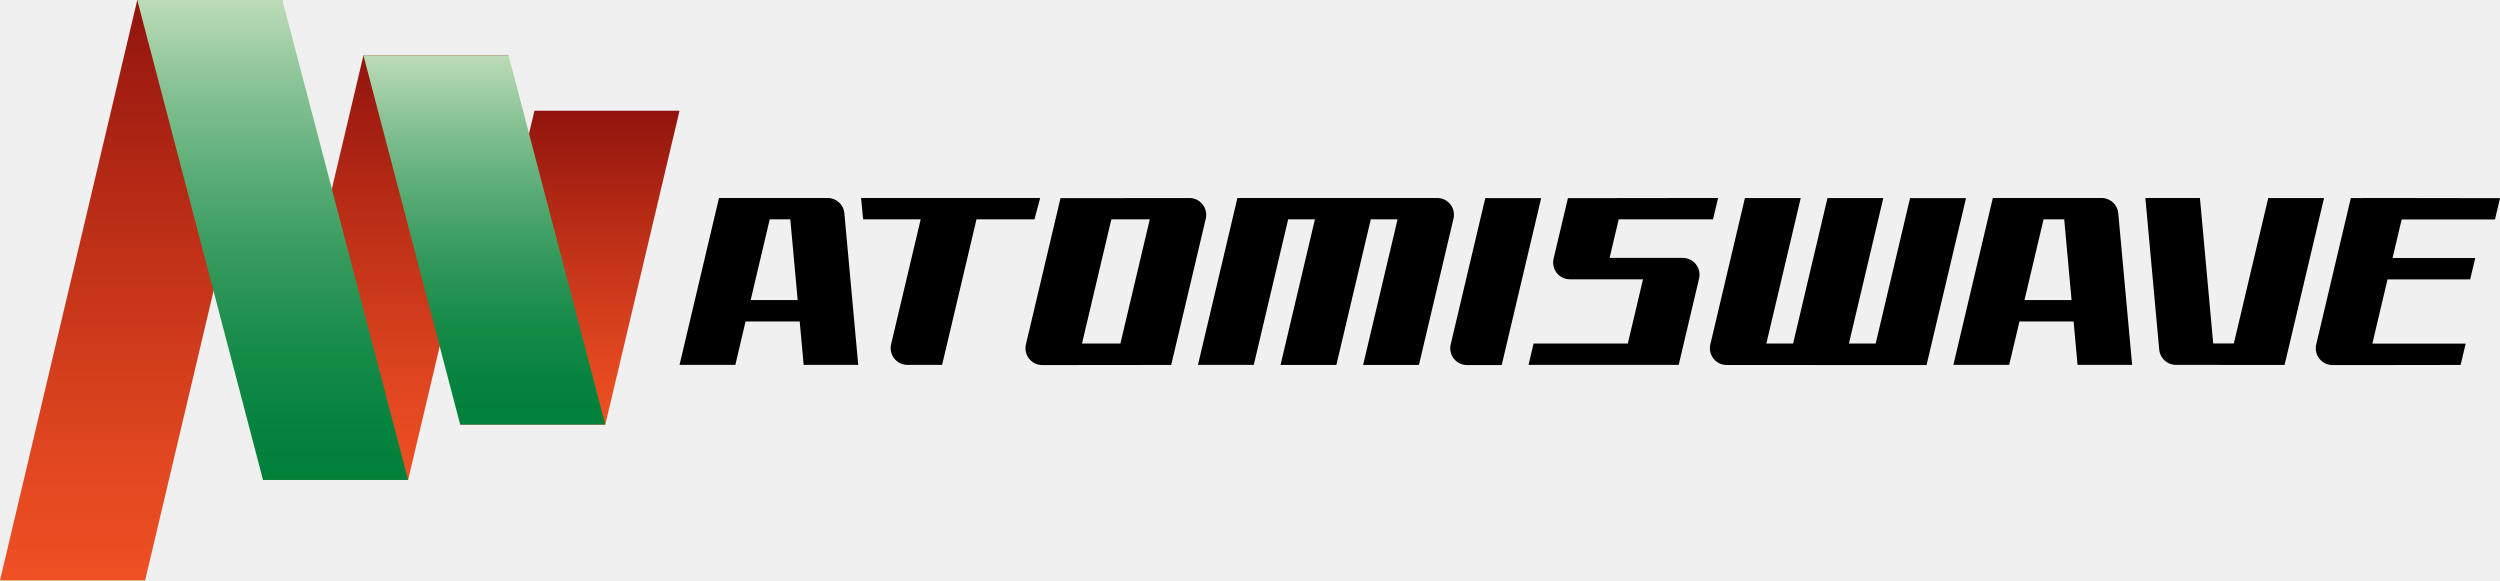
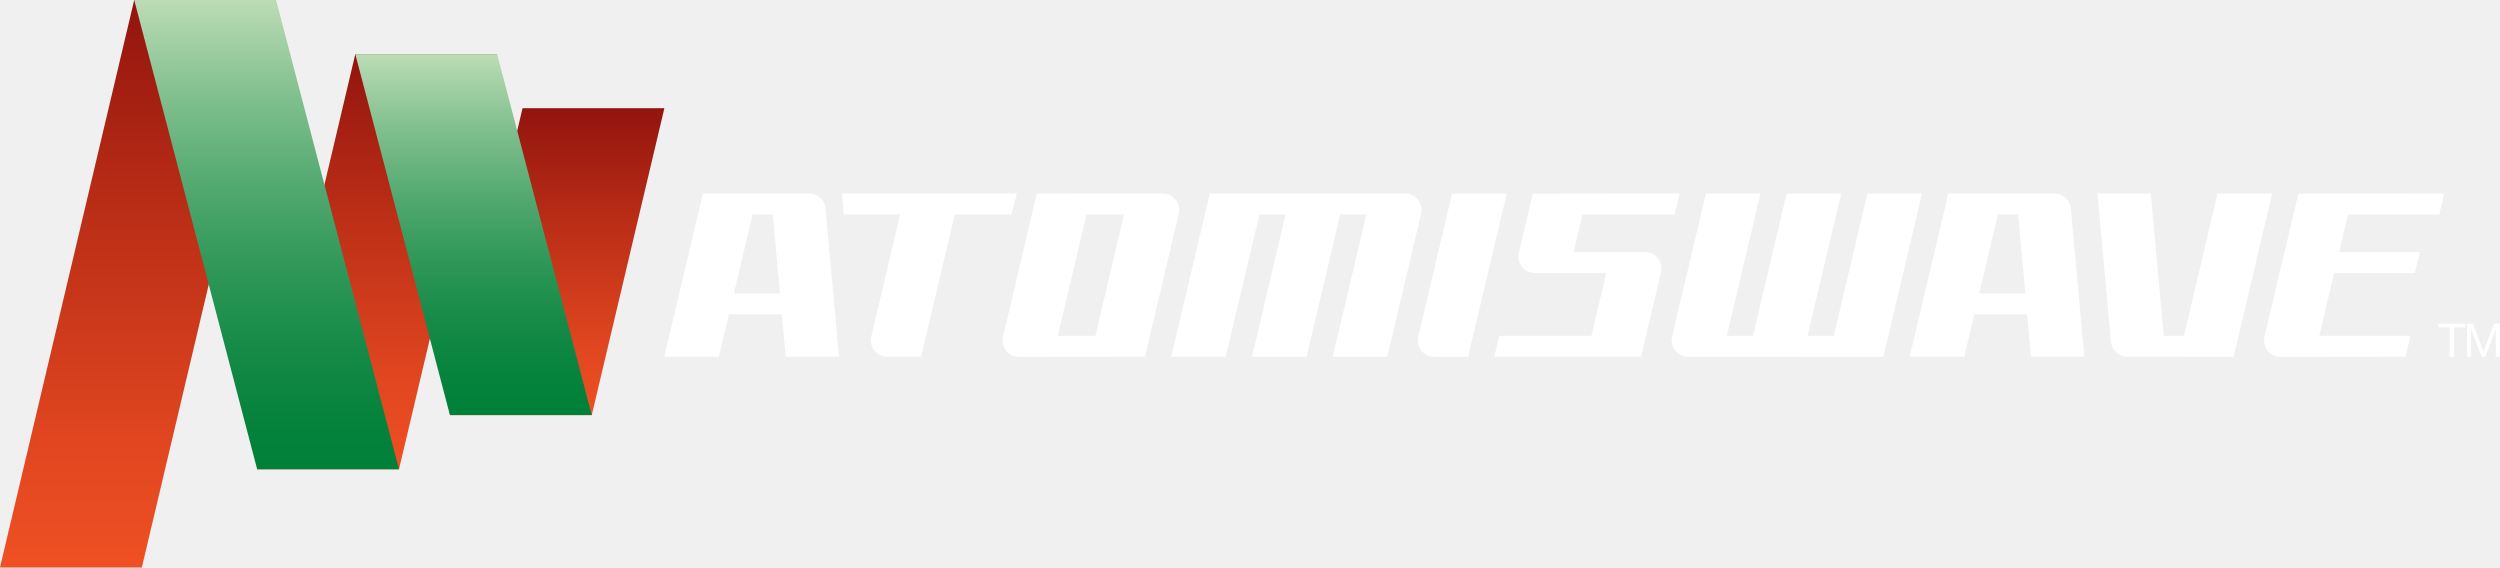
- <svg xmlns="http://www.w3.org/2000/svg" version="1.1" id="Layer_1" x="0px" y="0px" viewBox="0 0 3839 891.3" style="enable-background:new 0 0 3839 891.3;" xml:space="preserve">
+ <svg xmlns="http://www.w3.org/2000/svg" version="1.1" id="Layer_1" x="0px" y="0px" viewBox="0 0 3839 871.4" style="enable-background:new 0 0 3839 871.4;" xml:space="preserve">
  <style type="text/css">
	.st0{fill:#FFFFFF;}
	.st1{fill:url(#SVGID_1_);}
	.st2{fill:url(#SVGID_2_);}
	.st3{fill:url(#SVGID_3_);}
	.st4{fill:url(#SVGID_4_);}
	.st5{fill:url(#SVGID_5_);}
	.st6{fill:url(#SVGID_6_);}
	.st7{fill:url(#SVGID_7_);}
	.st8{fill:url(#SVGID_8_);}
	.st9{fill:url(#SVGID_9_);}
	.st10{fill:url(#SVGID_10_);}
	.st11{fill:url(#SVGID_11_);}
	.st12{fill:url(#SVGID_12_);}
	.st13{fill:url(#SVGID_13_);}
	.st14{fill:url(#SVGID_14_);}
	.st15{fill:url(#SVGID_15_);}
	.st16{fill:url(#SVGID_16_);}
	.st17{fill:url(#SVGID_17_);}
	.st18{fill:url(#SVGID_18_);}
	.st19{fill:url(#SVGID_19_);}
	.st20{fill:url(#SVGID_20_);}
	.st21{fill:url(#SVGID_21_);}
	.st22{fill:url(#SVGID_22_);}
	.st23{fill:url(#SVGID_23_);}
	.st24{fill:url(#SVGID_24_);}
	.st25{fill:url(#SVGID_25_);}
	.st26{fill:url(#SVGID_26_);}
	.st27{fill:url(#SVGID_27_);}
	.st28{fill:url(#SVGID_28_);}
	.st29{fill:url(#SVGID_29_);}
	.st30{fill:url(#SVGID_30_);}
	.st31{fill:url(#SVGID_31_);}
	.st32{fill:url(#SVGID_32_);}
	.st33{fill:url(#SVGID_33_);}
	.st34{fill:url(#SVGID_34_);}
	.st35{fill:url(#SVGID_35_);}
	.st36{fill:url(#SVGID_36_);}
	.st37{fill:url(#SVGID_37_);}
	.st38{fill:url(#SVGID_38_);}
	.st39{fill:url(#SVGID_39_);}
	.st40{fill:url(#SVGID_40_);}
	.st41{fill:url(#SVGID_41_);}
	.st42{fill:url(#SVGID_42_);}
	.st43{fill:url(#SVGID_43_);}
	.st44{fill:url(#SVGID_44_);}
	.st45{fill:url(#SVGID_45_);}
	.st46{fill:url(#SVGID_46_);}
	.st47{fill:url(#SVGID_47_);}
	.st48{fill:url(#SVGID_48_);}
	.st49{fill:url(#SVGID_49_);}
	.st50{fill:url(#SVGID_50_);}
	.st51{fill:url(#SVGID_51_);}
	.st52{fill:url(#SVGID_52_);}
	.st53{fill:url(#SVGID_53_);}
	.st54{fill:url(#SVGID_54_);}
	.st55{fill:url(#SVGID_55_);}
	.st56{fill:url(#SVGID_56_);}
	.st57{fill:url(#SVGID_57_);}
	.st58{fill:url(#SVGID_58_);}
	.st59{fill:url(#SVGID_59_);}
	.st60{fill:url(#SVGID_60_);}
	.st61{fill:url(#SVGID_61_);}
	.st62{fill:url(#SVGID_62_);}
	.st63{fill:url(#SVGID_63_);}
	.st64{fill:url(#SVGID_64_);}
	.st65{fill:url(#SVGID_65_);}
	.st66{fill:url(#SVGID_66_);}
	.st67{fill:url(#SVGID_67_);}
	.st68{fill:url(#SVGID_68_);}
	.st69{fill:url(#SVGID_69_);}
	.st70{fill:url(#SVGID_70_);}
	.st71{fill:url(#SVGID_71_);}
	.st72{fill:url(#SVGID_72_);}
	.st73{fill:url(#SVGID_73_);}
	.st74{fill:url(#SVGID_74_);}
	.st75{fill:url(#SVGID_75_);}
	.st76{fill:url(#SVGID_76_);}
	.st77{fill:url(#SVGID_77_);}
	.st78{fill:url(#SVGID_78_);}
	.st79{fill:url(#SVGID_79_);}
	.st80{fill:url(#SVGID_80_);}
	.st81{fill:url(#SVGID_81_);}
	.st82{fill:url(#SVGID_82_);}
	.st83{fill:url(#SVGID_83_);}
	.st84{fill:url(#SVGID_84_);}
	.st85{fill:url(#SVGID_85_);}
	.st86{fill:url(#SVGID_86_);}
	.st87{fill:url(#SVGID_87_);}
	.st88{fill:url(#SVGID_88_);}
	.st89{fill:url(#SVGID_89_);}
	.st90{fill:url(#SVGID_90_);}
	.st91{fill:url(#SVGID_91_);}
	.st92{fill:url(#SVGID_92_);}
	.st93{fill:url(#SVGID_93_);}
	.st94{fill:url(#SVGID_94_);}
	.st95{fill:url(#SVGID_95_);}
	.st96{fill:url(#SVGID_96_);}
	.st97{fill:url(#SVGID_97_);}
	.st98{fill:url(#SVGID_98_);}
	.st99{fill:url(#SVGID_99_);}
	.st100{fill:url(#SVGID_100_);}
</style>
  <g>
    <g>
-       <linearGradient id="SVGID_1_" gradientUnits="userSpaceOnUse" x1="216.779" y1="891.318" x2="216.779" y2="0">
+       <linearGradient id="SVGID_1_" gradientUnits="userSpaceOnUse" x1="211.933" y1="871.393" x2="211.933" y2="0">
        <stop offset="0" style="stop-color:#EF5023" />
        <stop offset="0.222" style="stop-color:#E04620" />
        <stop offset="0.649" style="stop-color:#B82C16" />
        <stop offset="1" style="stop-color:#92140E" />
      </linearGradient>
-       <polygon class="st1" points="222.8,891.3 0,891.3 210.8,0 433.6,0   " />
-       <linearGradient id="SVGID_2_" gradientUnits="userSpaceOnUse" x1="592.428" y1="737.029" x2="592.428" y2="85.023">
+       <polygon class="st1" points="217.8,871.4 0,871.4 206.1,0 423.9,0   " />
+       <linearGradient id="SVGID_2_" gradientUnits="userSpaceOnUse" x1="579.184" y1="720.553" x2="579.184" y2="83.122">
        <stop offset="0" style="stop-color:#EF5023" />
        <stop offset="0.222" style="stop-color:#E04620" />
        <stop offset="0.649" style="stop-color:#B82C16" />
        <stop offset="1" style="stop-color:#92140E" />
      </linearGradient>
-       <polygon class="st2" points="558.1,85 403.9,737 626.7,737 780.9,85   " />
-       <linearGradient id="SVGID_3_" gradientUnits="userSpaceOnUse" x1="875.1" y1="652.026" x2="875.1" y2="170.043">
+       <polygon class="st2" points="545.6,83.1 394.9,720.6 612.7,720.6 763.5,83.1   " />
+       <linearGradient id="SVGID_3_" gradientUnits="userSpaceOnUse" x1="855.537" y1="637.45" x2="855.537" y2="166.242">
        <stop offset="0" style="stop-color:#EF5023" />
        <stop offset="0.222" style="stop-color:#E04620" />
        <stop offset="0.649" style="stop-color:#B82C16" />
        <stop offset="1" style="stop-color:#92140E" />
      </linearGradient>
-       <polygon class="st3" points="820.7,170 706.7,652 929.5,652 1043.5,170   " />
-       <linearGradient id="SVGID_4_" gradientUnits="userSpaceOnUse" x1="418.75" y1="737.029" x2="418.75" y2="2.946930e-03">
+       <polygon class="st3" points="802.4,166.2 690.9,637.5 908.7,637.5 1020.2,166.2   " />
+       <linearGradient id="SVGID_4_" gradientUnits="userSpaceOnUse" x1="409.389" y1="720.553" x2="409.389" y2="2.881053e-03">
        <stop offset="0" style="stop-color:#008039" />
        <stop offset="0.116" style="stop-color:#06833D" />
        <stop offset="0.266" style="stop-color:#168B47" />
        <stop offset="0.434" style="stop-color:#309859" />
        <stop offset="0.615" style="stop-color:#55AA72" />
        <stop offset="0.807" style="stop-color:#84C191" />
        <stop offset="1" style="stop-color:#BCDCB6" />
      </linearGradient>
-       <polygon class="st4" points="433.6,0 210.8,0 403.9,737 626.7,737   " />
-       <linearGradient id="SVGID_5_" gradientUnits="userSpaceOnUse" x1="743.813" y1="652.017" x2="743.813" y2="85.023">
+       <polygon class="st4" points="423.9,0 206.1,0 394.9,720.6 612.7,720.6   " />
+       <linearGradient id="SVGID_5_" gradientUnits="userSpaceOnUse" x1="727.186" y1="637.442" x2="727.186" y2="83.122">
        <stop offset="0" style="stop-color:#008039" />
        <stop offset="0.116" style="stop-color:#06833D" />
        <stop offset="0.266" style="stop-color:#168B47" />
        <stop offset="0.434" style="stop-color:#309859" />
        <stop offset="0.615" style="stop-color:#55AA72" />
        <stop offset="0.807" style="stop-color:#84C191" />
        <stop offset="1" style="stop-color:#BCDCB6" />
      </linearGradient>
-       <polygon class="st5" points="929.5,652 780.9,85 558.1,85 706.7,652   " />
+       <polygon class="st5" points="908.7,637.4 763.4,83.1 545.6,83.1 690.9,637.4   " />
    </g>
    <g>
      <g>
-         <path d="M1588.5,336.8l8.8-32.8h-275l3.1,32.8h88.4l-45.4,191.8c-3.8,16.2,8.4,31.7,25.1,31.7h53.2l52.8-223.5H1588.5z" />
-         <path d="M2933.1,304.2l-52.8,223.3h-41.1l52.8-223.4h-85.7l-52.8,223.4h-41.1l52.8-223.4h-85.7l-53.1,224.7     c-3.8,16.2,8.4,31.7,25.1,31.7l306.9,0.1l60.6-256.3H2933.1z" />
-         <path d="M3483.1,304.1l-52.8,223.3h-31.7L3378.2,304h-83.8l21.3,232.9c1.2,13.3,12.3,23.4,25.6,23.4l166.9,0.1l60.6-256.3H3483.1     z" />
-         <path d="M3647.4,304l-37.5,0.2l-53.1,224.7c-3.8,16.2,8.4,31.7,25.1,31.7h53.2l143.4-0.2l7.8-32.8h-143.3l23.3-98.6h126.9     l7.8-32.8H3674l14-59.2h143.3l7.7-32.7L3647.4,304z" />
-         <path d="M1628.5,304.3l-53.1,224.6c-3.8,16.2,8.5,31.7,25.1,31.7l198-0.2l53.1-224.6c3.8-16.2-8.5-31.7-25.1-31.7L1628.5,304.3z      M1661.5,527.5l45.1-190.7h59l-45.1,190.7H1661.5z" />
-         <path d="M1900.2,304l-60.6,256.3h85.7l52.8-223.5h41.1l-52.8,223.6h85.7l52.9-223.6h41.1l-52.9,223.6h85.7l53.1-224.7     c3.8-16.2-8.4-31.7-25.1-31.7L1900.2,304z" />
-         <path d="M2280.8,304.2l-53.1,224.7c-3.8,16.2,8.4,31.7,25.1,31.7h53.2l60.6-256.3H2280.8z" />
-         <path d="M1104.1,304l-60.6,256.3h85.7l15.7-66.7h83.1l6.1,66.7h83.8l-21.3-232.9c-1.2-13.3-12.3-23.4-25.7-23.4H1104.1z      M1152.7,460.8l29.3-124h31.6l11.3,124H1152.7z" />
-         <path d="M3060.2,304l-60.6,256.3h85.7l15.8-66.7h83.1l6.1,66.7h83.8l-21.3-232.9c-1.2-13.3-12.3-23.4-25.7-23.4H3060.2z      M3108.8,460.8l29.3-124h31.7l11.3,124H3108.8z" />
-         <path d="M2471.7,396l14-59.2h144.8l7.8-32.8l-230.6,0.3l-22,92.9c-3.8,16.2,8.4,31.7,25.1,31.7h112.2l-23.3,98.6h-144.7     l-7.8,32.8h230.6l31.3-132.6c3.8-16.2-8.5-31.7-25.1-31.7H2471.7z" />
+         <path class="st0" d="M3761.7,502.8h-17v-5.7h40.7v5.7h-17V548h-6.8V502.8z" />
+         <path class="st0" d="M3788.3,497.1h9.3l16,42.8l16.1-42.8h9.3V548h-6.4v-42.3h-0.1l-15.9,42.3h-5.8l-15.9-42.3h-0.1V548h-6.4     V497.1z" />
+       </g>
+       <g>
+         <path class="st0" d="M1553,329.3l8.6-32.1h-268.8l3,32.1h86.4l-44.3,187.5c-3.7,15.8,8.3,31,24.5,31h52l51.7-218.5H1553z" />
+         <path class="st0" d="M2867.5,297.4l-51.6,218.3h-40.2l51.6-218.4h-83.8l-51.6,218.4h-40.2l51.6-218.4h-83.8l-51.9,219.6     c-3.7,15.8,8.3,31,24.5,31l300,0.1l59.2-250.6H2867.5z" />
+         <path class="st0" d="M3405.2,297.3l-51.6,218.4h-31l-19.9-218.5h-81.9l20.8,227.7c1.2,13,12,22.9,25.1,22.9l163.2,0.1l59.3-250.6     H3405.2z" />
+         <path class="st0" d="M3565.9,297.2l-36.6,0.2L3477.3,517c-3.7,15.8,8.3,31,24.5,31h52l140.2-0.2l7.6-32.1h-140.1l22.8-96.4h124     l7.6-32.1h-124l13.7-57.8h140.1l7.6-32L3565.9,297.2z" />
+         <path class="st0" d="M1592.1,297.4L1540.2,517c-3.7,15.8,8.3,31,24.5,31l193.5-0.2l51.9-219.6c3.7-15.8-8.3-31-24.5-31     L1592.1,297.4z M1624.3,515.7l44.1-186.4h57.7l-44.1,186.4H1624.3z" />
+         <path class="st0" d="M1857.8,297.2l-59.3,250.6h83.8l51.7-218.5h40.2l-51.7,218.6h83.8l51.7-218.6h40.2l-51.7,218.6h83.8     l51.9-219.6c3.7-15.8-8.3-31-24.5-31L1857.8,297.2z" />
+         <path class="st0" d="M2229.8,297.4L2177.9,517c-3.7,15.8,8.3,31,24.5,31h52l59.3-250.6H2229.8z" />
+         <path class="st0" d="M1079.4,297.2l-59.3,250.6h83.8l15.4-65.2h81.2l6,65.2h81.9l-20.8-227.7c-1.2-13-12.1-22.9-25.1-22.9H1079.4     z M1127,450.5l28.7-121.2h30.9l11.1,121.2H1127z" />
+         <path class="st0" d="M2991.8,297.2l-59.3,250.6h83.8l15.4-65.2h81.2l5.9,65.2h81.9L3180,320.1c-1.2-13-12.1-22.9-25.1-22.9     H2991.8z M3039.3,450.5l28.7-121.2h31l11.1,121.2H3039.3z" />
+         <path class="st0" d="M2416.4,387.1l13.7-57.8h141.5l7.6-32.1l-225.4,0.3l-21.5,90.8c-3.7,15.8,8.3,31,24.5,31h109.7l-22.8,96.4     h-141.5l-7.7,32.1H2520l30.6-129.7c3.7-15.8-8.3-31-24.5-31H2416.4z" />
      </g>
    </g>
  </g>
</svg>
